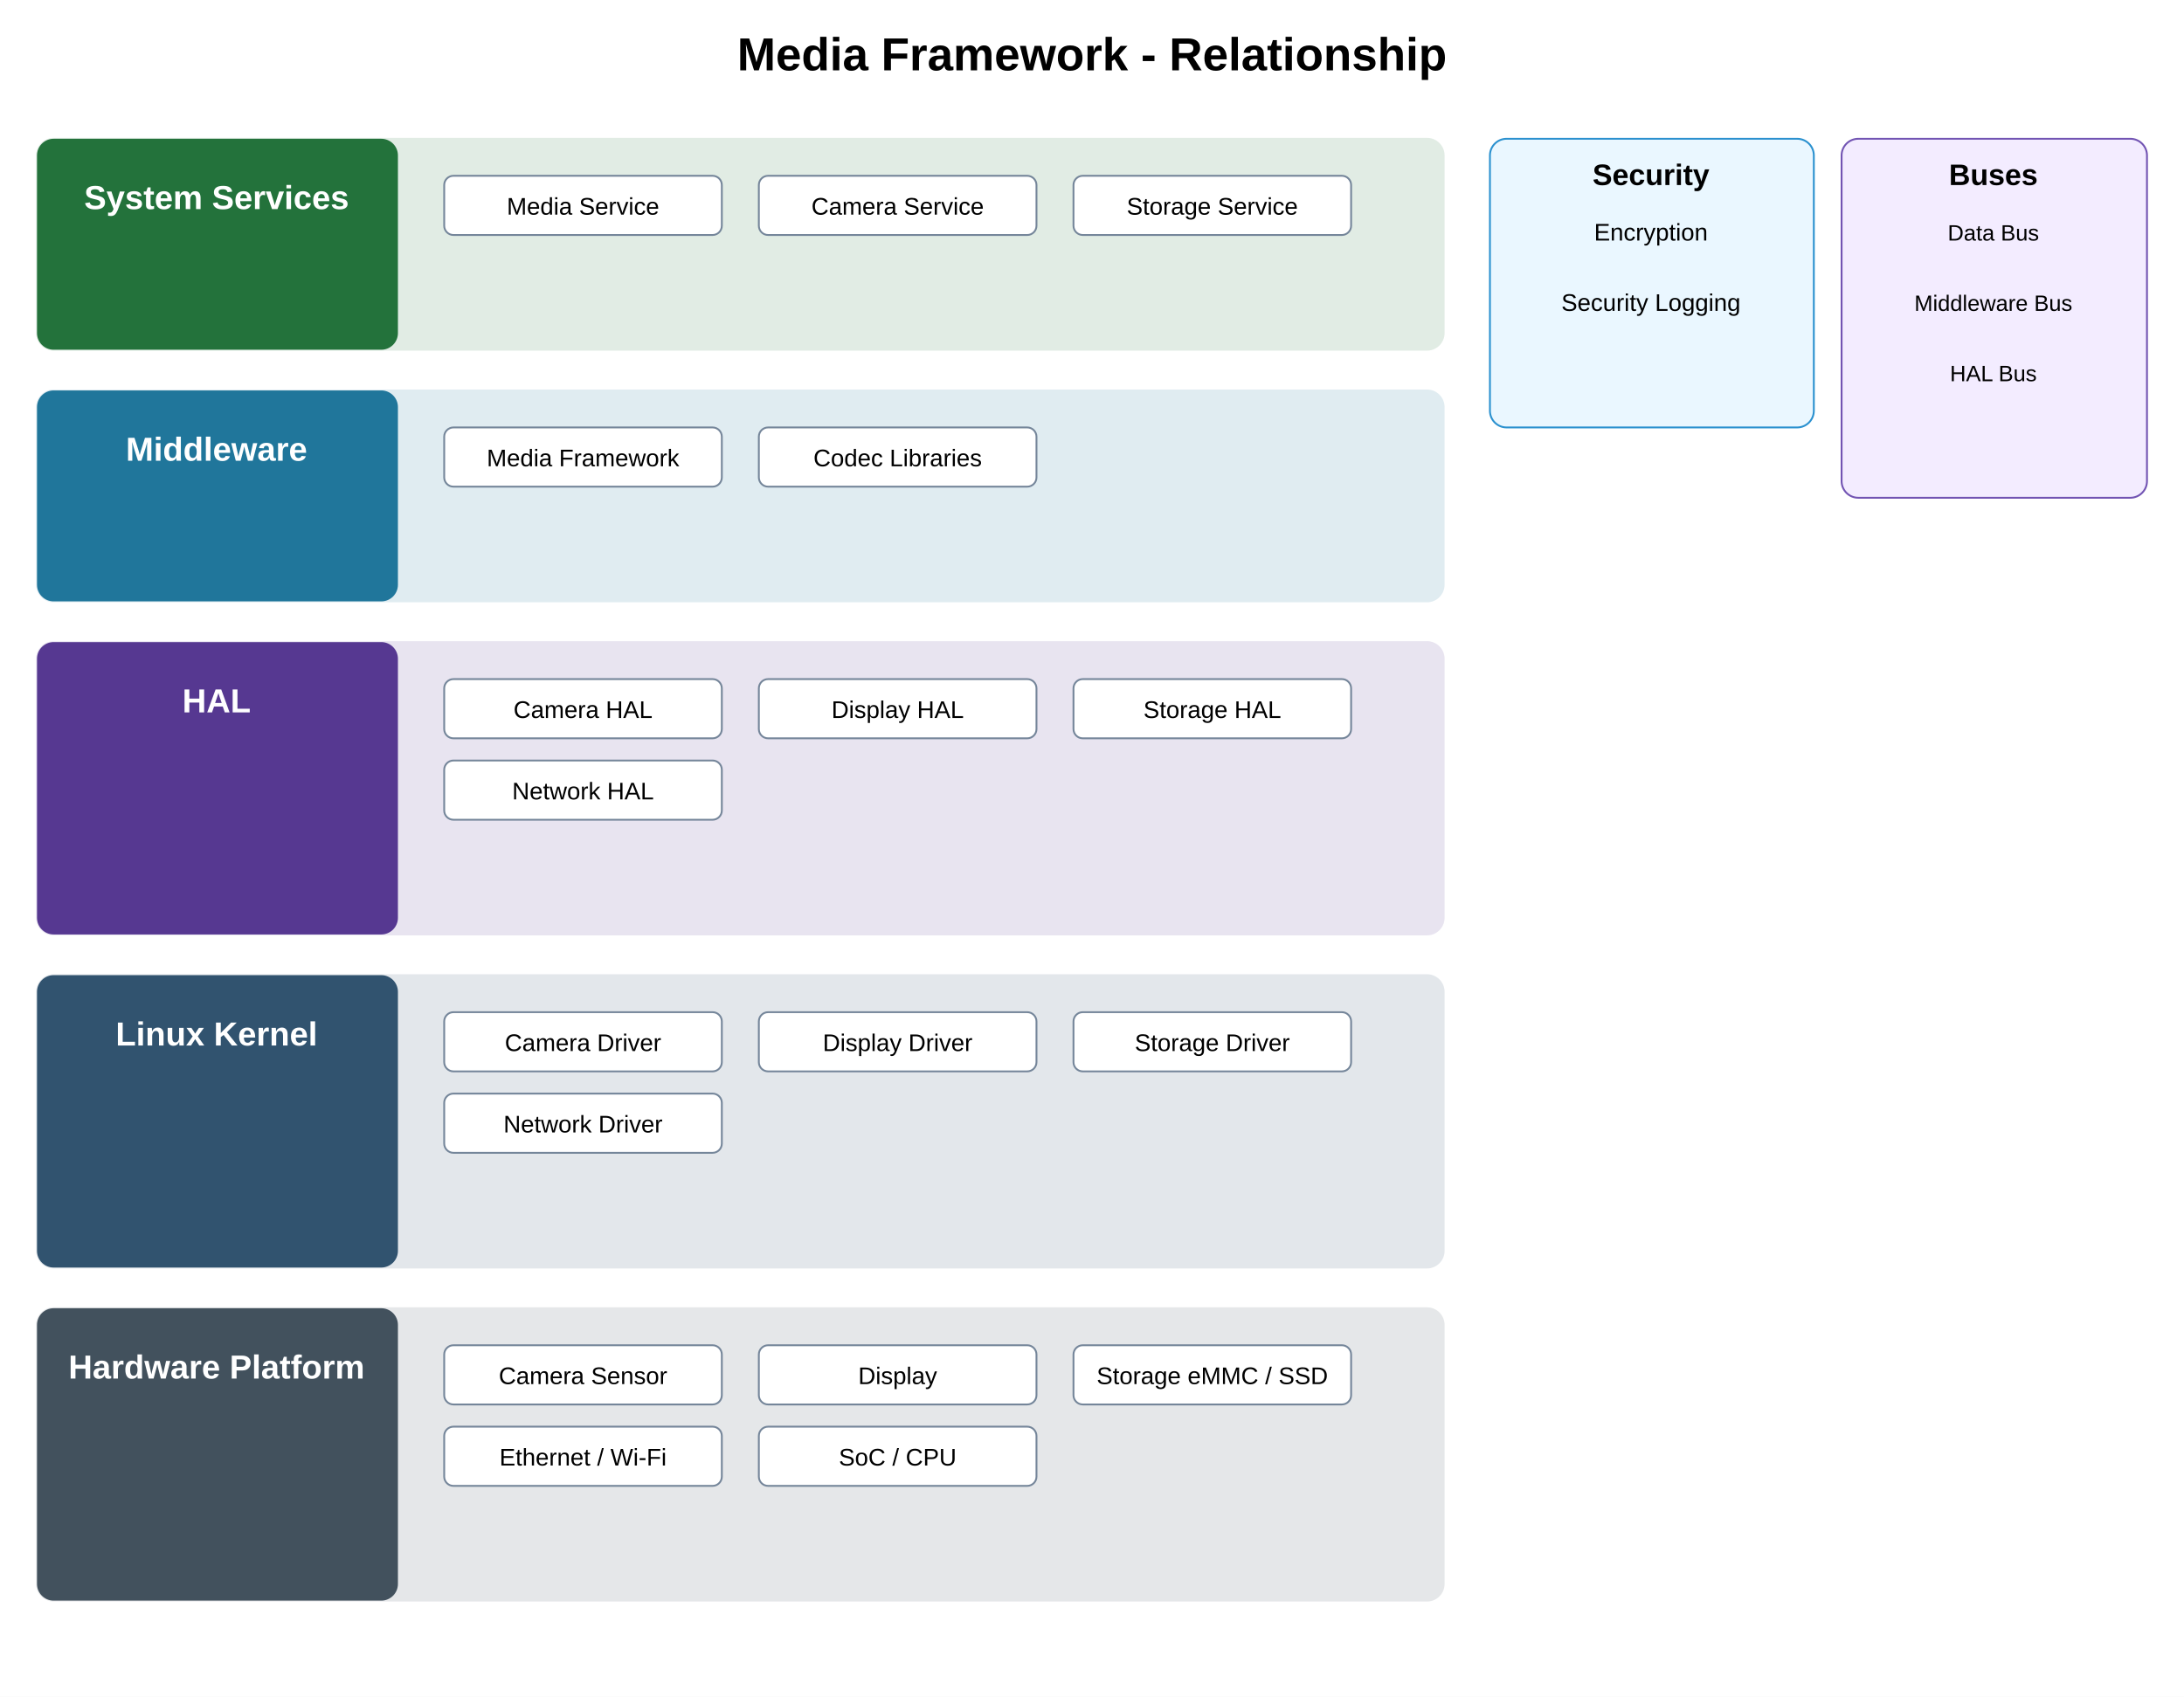
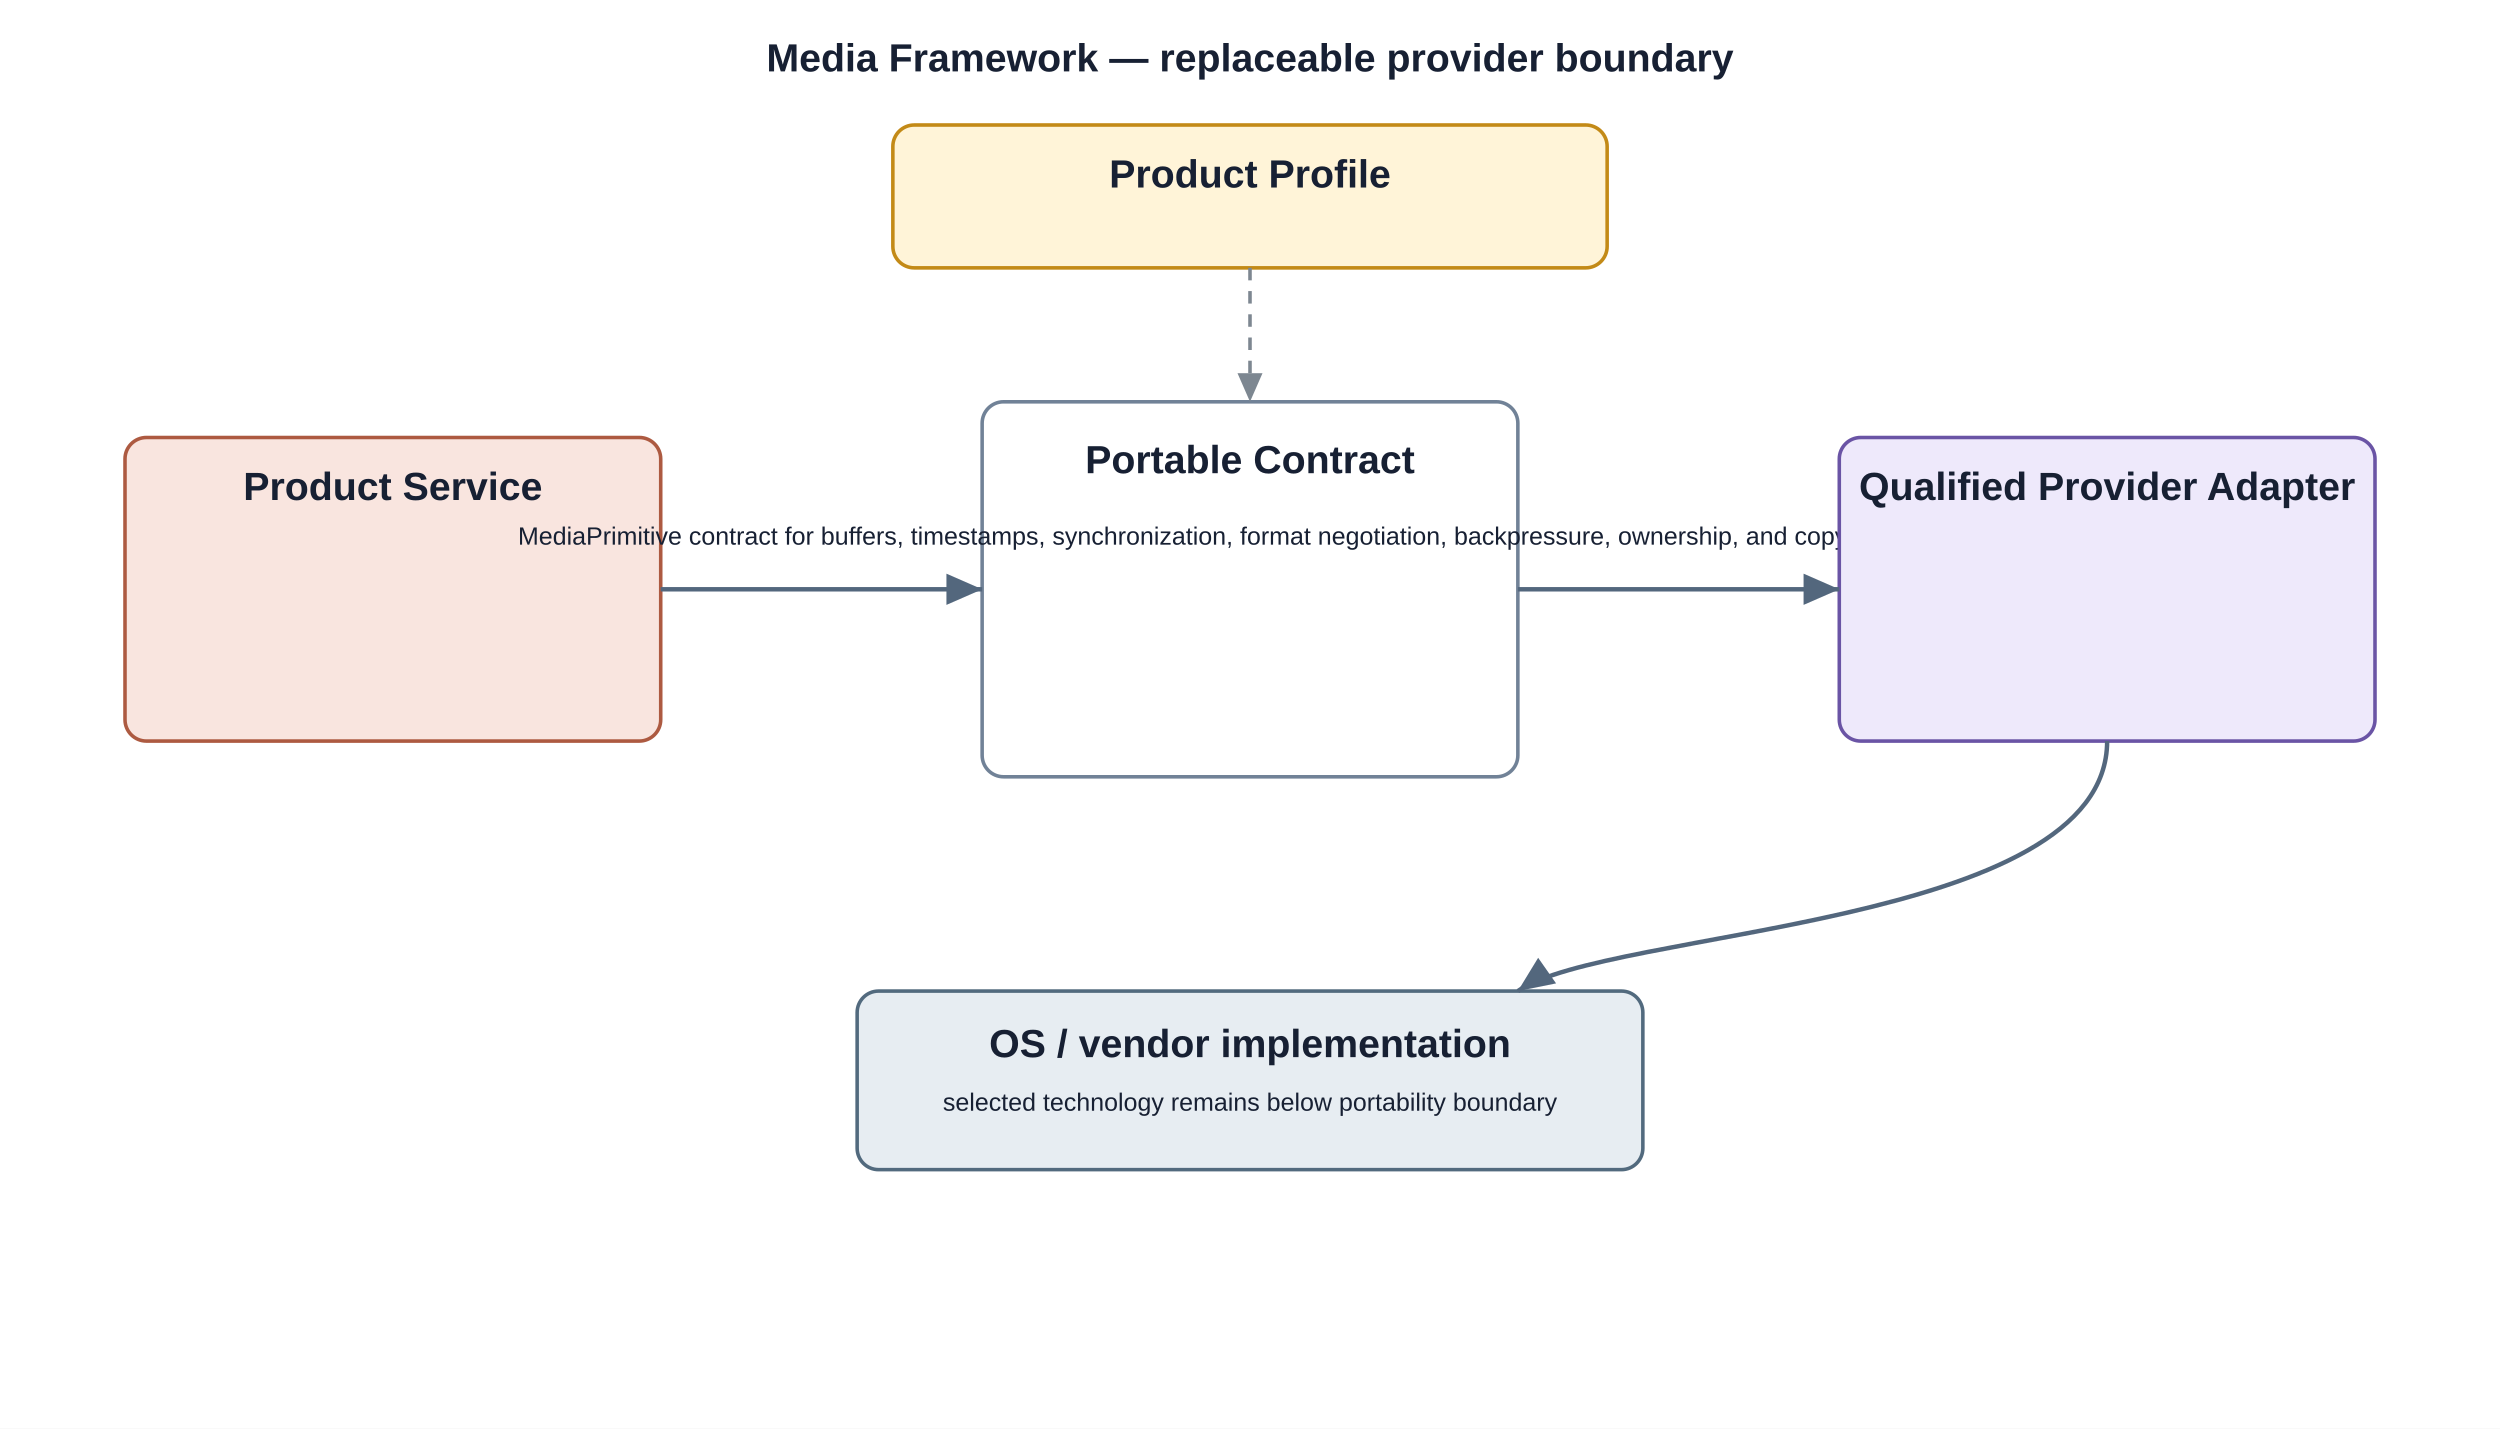
- <svg xmlns="http://www.w3.org/2000/svg" width="1180" height="917">
-   <rect width="100%" height="100%" fill="white" />
-   <text x="590" y="38" font-family="Arial" font-size="25" font-weight="bold" text-anchor="middle">Media Framework - Relationship</text>
-   <rect x="20" y="75" width="760" height="114" rx="9" fill="#23723b" opacity=".14" stroke="#23723b" />
-   <rect x="20" y="75" width="195" height="114" rx="9" fill="#23723b" />
-   <text x="117" y="113" font-family="Arial" font-size="18" font-weight="bold" fill="white" text-anchor="middle">System Services</text>
-   <rect x="240" y="95" width="150" height="32" rx="5" fill="white" stroke="#75869a" />
-   <text x="315" y="116" font-family="Arial" font-size="13" text-anchor="middle">Media Service</text>
-   <rect x="410" y="95" width="150" height="32" rx="5" fill="white" stroke="#75869a" />
-   <text x="485" y="116" font-family="Arial" font-size="13" text-anchor="middle">Camera Service</text>
-   <rect x="580" y="95" width="150" height="32" rx="5" fill="white" stroke="#75869a" />
-   <text x="655" y="116" font-family="Arial" font-size="13" text-anchor="middle">Storage Service</text>
-   <rect x="20" y="211" width="760" height="114" rx="9" fill="#20769b" opacity=".14" stroke="#20769b" />
-   <rect x="20" y="211" width="195" height="114" rx="9" fill="#20769b" />
-   <text x="117" y="249" font-family="Arial" font-size="18" font-weight="bold" fill="white" text-anchor="middle">Middleware</text>
-   <rect x="240" y="231" width="150" height="32" rx="5" fill="white" stroke="#75869a" />
-   <text x="315" y="252" font-family="Arial" font-size="13" text-anchor="middle">Media Framework</text>
-   <rect x="410" y="231" width="150" height="32" rx="5" fill="white" stroke="#75869a" />
-   <text x="485" y="252" font-family="Arial" font-size="13" text-anchor="middle">Codec Libraries</text>
-   <rect x="20" y="347" width="760" height="158" rx="9" fill="#563891" opacity=".14" stroke="#563891" />
-   <rect x="20" y="347" width="195" height="158" rx="9" fill="#563891" />
-   <text x="117" y="385" font-family="Arial" font-size="18" font-weight="bold" fill="white" text-anchor="middle">HAL</text>
-   <rect x="240" y="367" width="150" height="32" rx="5" fill="white" stroke="#75869a" />
-   <text x="315" y="388" font-family="Arial" font-size="13" text-anchor="middle">Camera HAL</text>
-   <rect x="410" y="367" width="150" height="32" rx="5" fill="white" stroke="#75869a" />
-   <text x="485" y="388" font-family="Arial" font-size="13" text-anchor="middle">Display HAL</text>
-   <rect x="580" y="367" width="150" height="32" rx="5" fill="white" stroke="#75869a" />
-   <text x="655" y="388" font-family="Arial" font-size="13" text-anchor="middle">Storage HAL</text>
-   <rect x="240" y="411" width="150" height="32" rx="5" fill="white" stroke="#75869a" />
-   <text x="315" y="432" font-family="Arial" font-size="13" text-anchor="middle">Network HAL</text>
-   <rect x="20" y="527" width="760" height="158" rx="9" fill="#31536f" opacity=".14" stroke="#31536f" />
-   <rect x="20" y="527" width="195" height="158" rx="9" fill="#31536f" />
-   <text x="117" y="565" font-family="Arial" font-size="18" font-weight="bold" fill="white" text-anchor="middle">Linux Kernel</text>
-   <rect x="240" y="547" width="150" height="32" rx="5" fill="white" stroke="#75869a" />
-   <text x="315" y="568" font-family="Arial" font-size="13" text-anchor="middle">Camera Driver</text>
-   <rect x="410" y="547" width="150" height="32" rx="5" fill="white" stroke="#75869a" />
-   <text x="485" y="568" font-family="Arial" font-size="13" text-anchor="middle">Display Driver</text>
-   <rect x="580" y="547" width="150" height="32" rx="5" fill="white" stroke="#75869a" />
-   <text x="655" y="568" font-family="Arial" font-size="13" text-anchor="middle">Storage Driver</text>
-   <rect x="240" y="591" width="150" height="32" rx="5" fill="white" stroke="#75869a" />
-   <text x="315" y="612" font-family="Arial" font-size="13" text-anchor="middle">Network Driver</text>
-   <rect x="20" y="707" width="760" height="158" rx="9" fill="#42515d" opacity=".14" stroke="#42515d" />
-   <rect x="20" y="707" width="195" height="158" rx="9" fill="#42515d" />
-   <text x="117" y="745" font-family="Arial" font-size="18" font-weight="bold" fill="white" text-anchor="middle">Hardware Platform</text>
-   <rect x="240" y="727" width="150" height="32" rx="5" fill="white" stroke="#75869a" />
-   <text x="315" y="748" font-family="Arial" font-size="13" text-anchor="middle">Camera Sensor</text>
-   <rect x="410" y="727" width="150" height="32" rx="5" fill="white" stroke="#75869a" />
-   <text x="485" y="748" font-family="Arial" font-size="13" text-anchor="middle">Display</text>
-   <rect x="580" y="727" width="150" height="32" rx="5" fill="white" stroke="#75869a" />
-   <text x="655" y="748" font-family="Arial" font-size="13" text-anchor="middle">Storage eMMC / SSD</text>
-   <rect x="240" y="771" width="150" height="32" rx="5" fill="white" stroke="#75869a" />
-   <text x="315" y="792" font-family="Arial" font-size="13" text-anchor="middle">Ethernet / Wi-Fi</text>
-   <rect x="410" y="771" width="150" height="32" rx="5" fill="white" stroke="#75869a" />
-   <text x="485" y="792" font-family="Arial" font-size="13" text-anchor="middle">SoC / CPU</text>
-   <rect x="805" y="75" width="175" height="156" rx="9" fill="#eaf7ff" stroke="#2b91cf" />
-   <text x="892" y="100" font-family="Arial" font-size="16" font-weight="bold" text-anchor="middle">Security</text>
-   <text x="892" y="130" font-family="Arial" font-size="13" text-anchor="middle">Encryption</text>
-   <text x="892" y="168" font-family="Arial" font-size="13" text-anchor="middle">Security Logging</text>
-   <rect x="995" y="75" width="165" height="194" rx="9" fill="#f3ecff" stroke="#7254b3" />
-   <text x="1077" y="100" font-family="Arial" font-size="16" font-weight="bold" text-anchor="middle">Buses</text>
-   <text x="1077" y="130" font-family="Arial" font-size="12" text-anchor="middle">Data Bus</text>
-   <text x="1077" y="168" font-family="Arial" font-size="12" text-anchor="middle">Middleware Bus</text>
-   <text x="1077" y="206" font-family="Arial" font-size="12" text-anchor="middle">HAL Bus</text>
+ <svg xmlns="http://www.w3.org/2000/svg" width="1400" height="800">
+   <defs>
+     <style>text{font-family:Arial;fill:#172033}.h{font-size:22px;font-weight:bold}.t{font-size:14px}.p{fill:#fff4d8;stroke:#c38a17;stroke-width:2}.svc{fill:#f9e5df;stroke:#ad5a41;stroke-width:2}.ct{fill:white;stroke:#718297;stroke-width:2}.ad{fill:#eee9fb;stroke:#6a54a5;stroke-width:2}.os{fill:#e7edf2;stroke:#526a7e;stroke-width:2}.a{stroke:#53677d;stroke-width:2.5;fill:none;marker-end:url(#a)}.o{stroke:#7d8791;stroke-width:2;stroke-dasharray:7 6;fill:none;marker-end:url(#o)}</style>
+     <marker id="a" markerWidth="10" markerHeight="10" refX="8" refY="3.5" orient="auto">
+       <polygon points="0 0,8 3.5,0 7" fill="#53677d" />
+     </marker>
+     <marker id="o" markerWidth="10" markerHeight="10" refX="8" refY="3.5" orient="auto">
+       <polygon points="0 0,8 3.5,0 7" fill="#7d8791" />
+     </marker>
+   </defs>
+   <rect width="1400" height="800" fill="white" />
+   <text x="700" y="40" class="h" text-anchor="middle">Media Framework — replaceable provider boundary</text>
+   <rect x="500" y="70" width="400" height="80" rx="12" class="p" />
+   <text x="700" y="105" class="h" text-anchor="middle">Product Profile</text>
+   <rect x="70" y="245" width="300" height="170" rx="12" class="svc" />
+   <text x="220" y="280" class="h" text-anchor="middle">Product Service</text>
+   <rect x="550" y="225" width="300" height="210" rx="12" class="ct" />
+   <text x="700" y="265" class="h" text-anchor="middle">Portable Contract</text>
+   <text x="700" y="305" class="t" text-anchor="middle">MediaPrimitive contract for buffers, timestamps, synchronization, format negotiation, backpressure, ownership, and copy constraints.</text>
+   <rect x="1030" y="245" width="300" height="170" rx="12" class="ad" />
+   <text x="1180" y="280" class="h" text-anchor="middle">Qualified Provider Adapter</text>
+   <path d="M370 330 L550 330" class="a" />
+   <path d="M850 330 L1030 330" class="a" />
+   <path d="M700 150 L700 225" class="o" />
+   <rect x="480" y="555" width="440" height="100" rx="12" class="os" />
+   <text x="700" y="592" class="h" text-anchor="middle">OS / vendor implementation</text>
+   <text x="700" y="622" class="t" text-anchor="middle">selected technology remains below portability boundary</text>
+   <path d="M1180 415 C1180 520,900 520,850 555" class="a" />
</svg>
